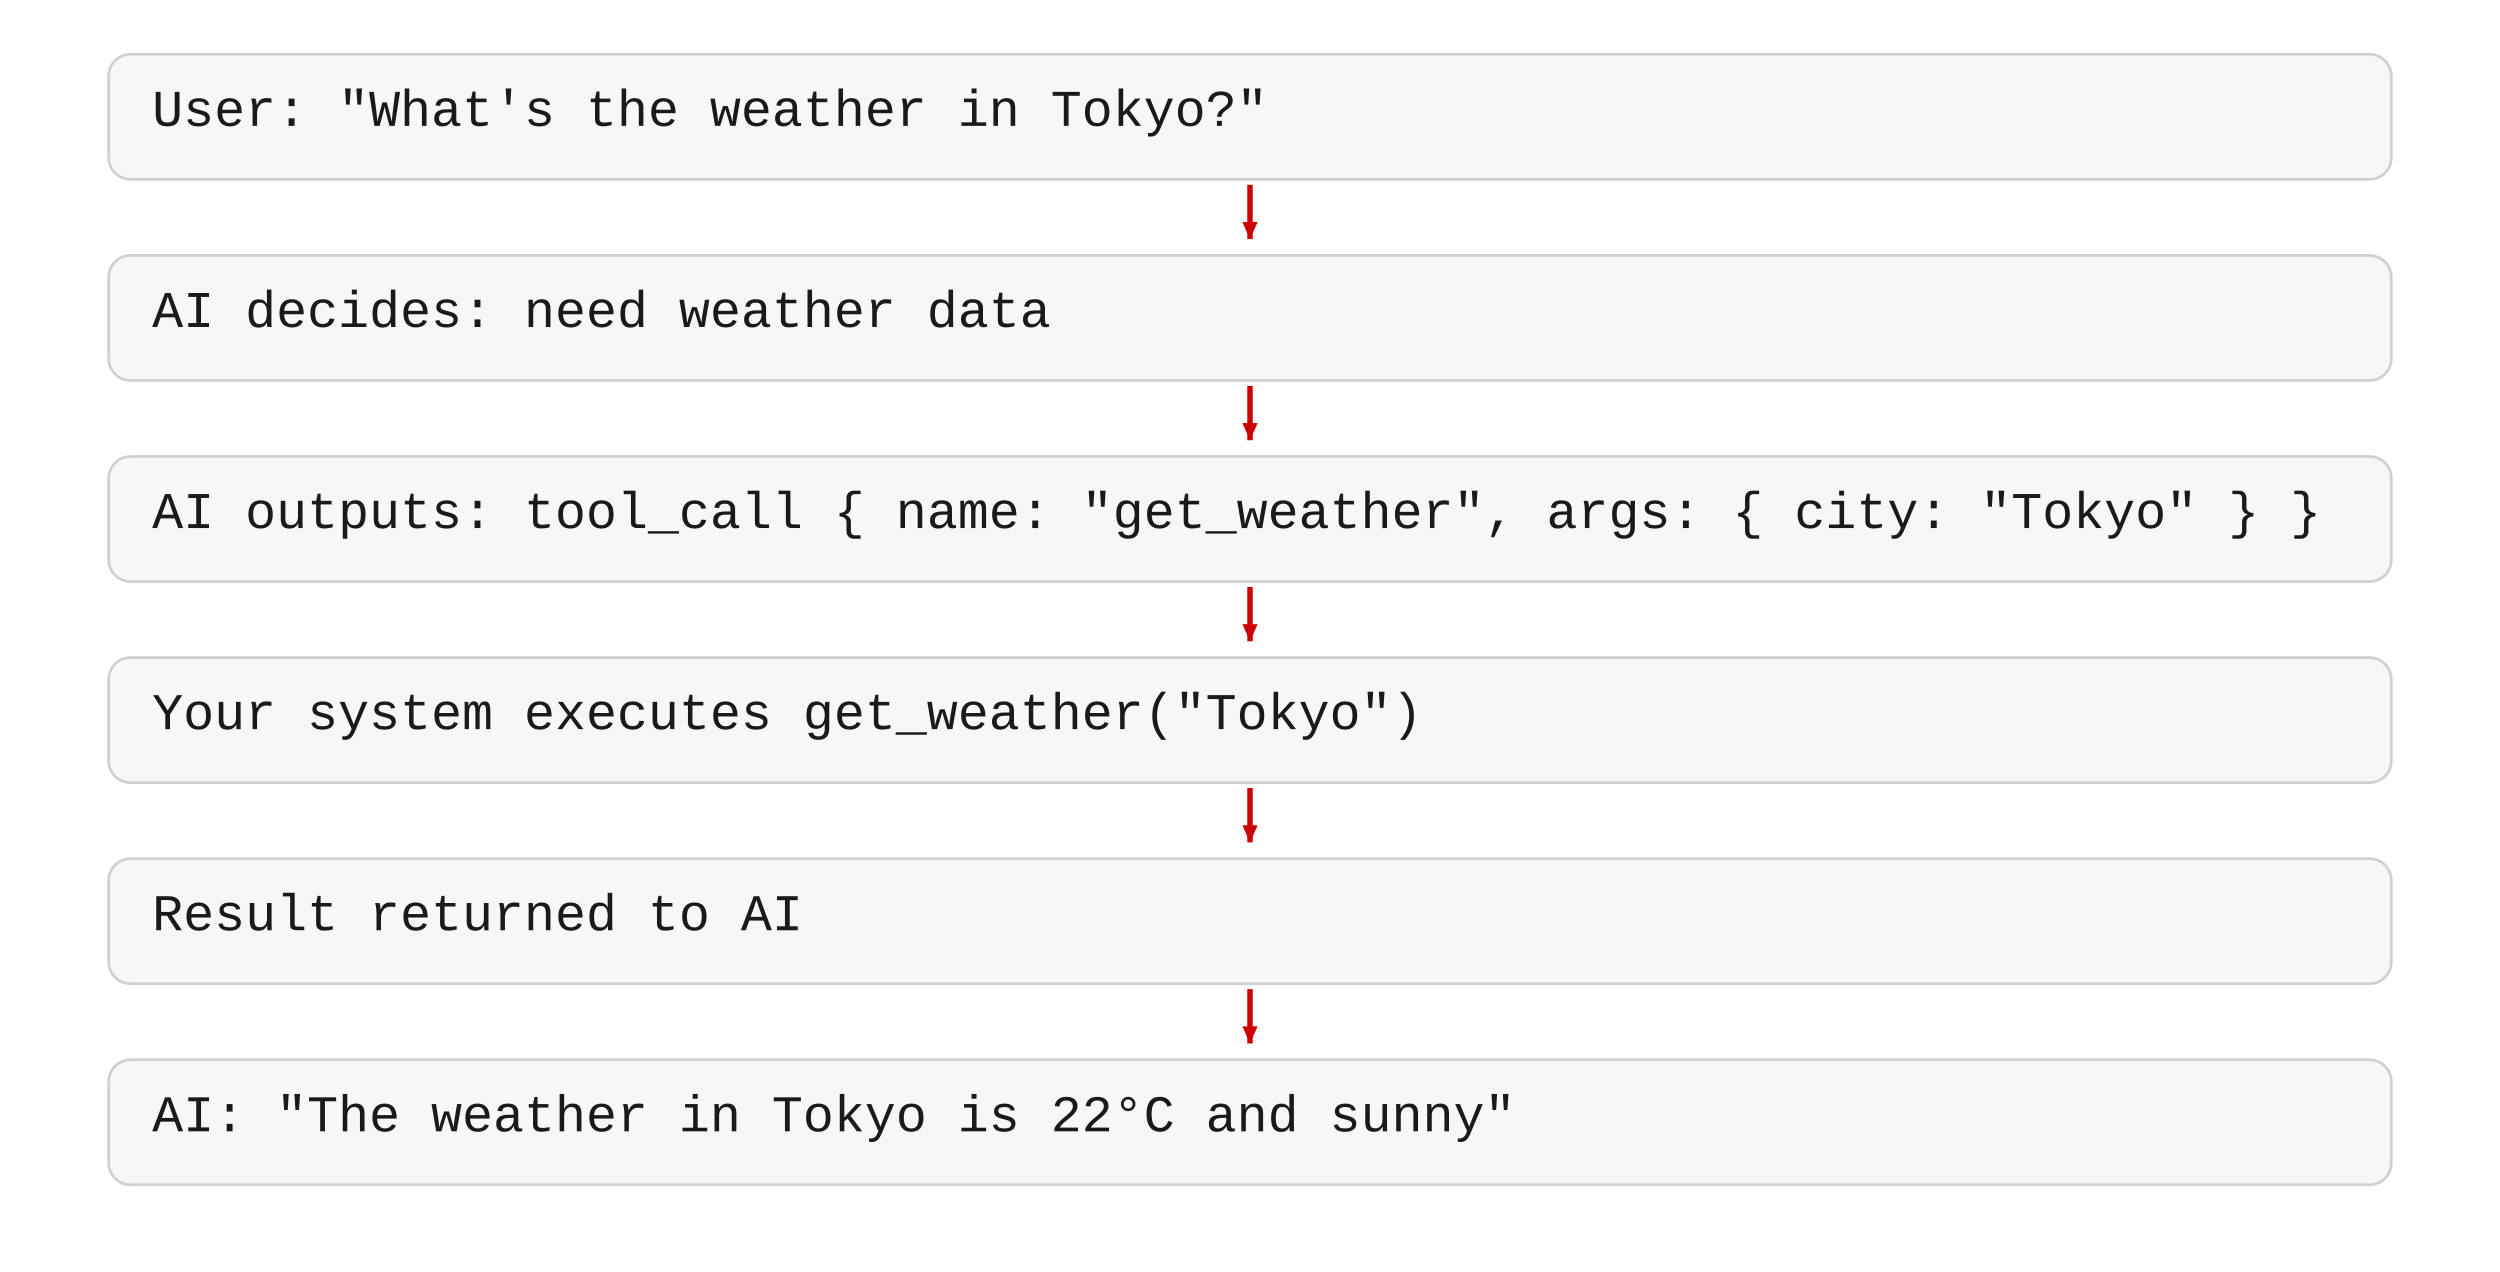
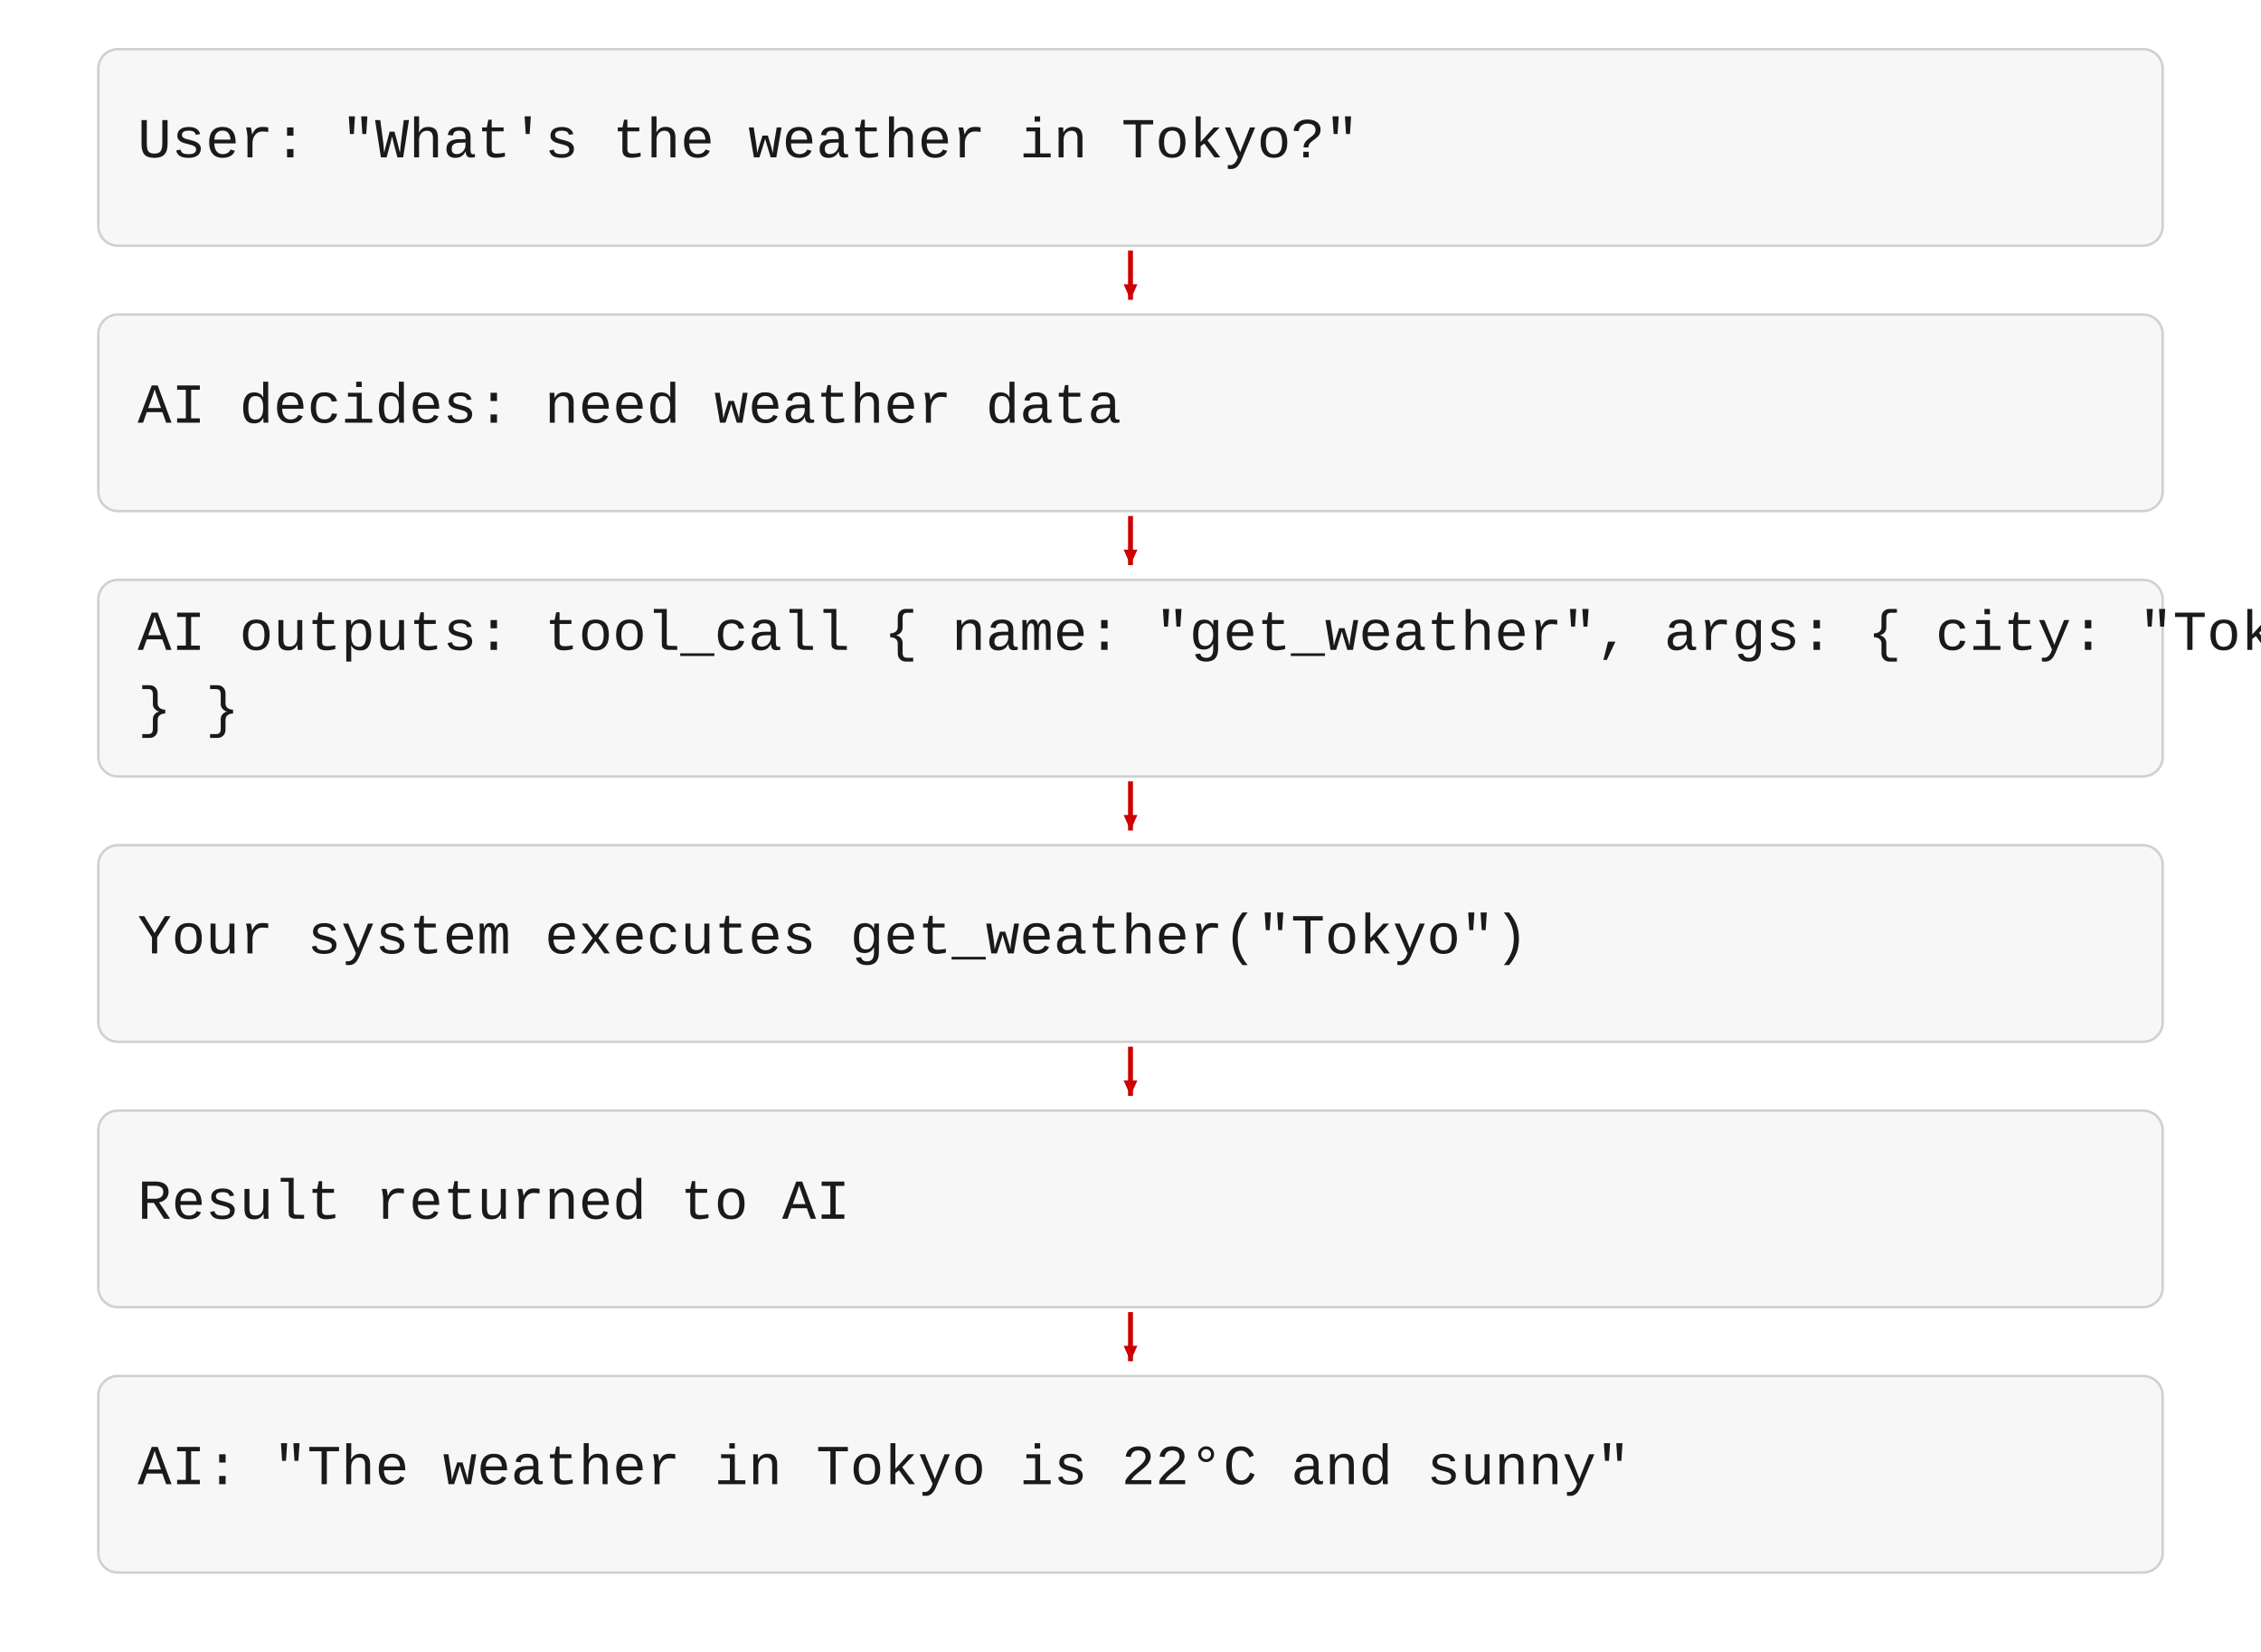
- <svg xmlns="http://www.w3.org/2000/svg" viewBox="0 0 920 468" width="920" height="468">
+ <svg xmlns="http://www.w3.org/2000/svg" viewBox="0 0 920 672" width="920" height="672">
  <defs>
    <marker id="arrow-end" viewBox="0 0 10 10" markerWidth="7" markerHeight="7" refX="9" refY="5" orient="auto" markerUnits="userSpaceOnUse">
      <path d="M0,1 L9,5 L0,9 Z" fill="#cc0000" />
    </marker>
    <marker id="arrow-start" viewBox="0 0 10 10" markerWidth="7" markerHeight="7" refX="1" refY="5" orient="auto" markerUnits="userSpaceOnUse">
      <path d="M9,1 L0,5 L9,9 Z" fill="#cc0000" />
    </marker>
  </defs>
-   <rect x="40" y="20" width="840" height="46" rx="8" fill="#f7f7f7" stroke="#d0d0d0" />
-   <text x="56" y="46.325" font-family="Consolas, 'Courier New', monospace" font-size="19" fill="#1a1a1a">User: "What's the weather in Tokyo?"</text>
-   <line x1="460.0" y1="68" x2="460.0" y2="88" stroke="#cc0000" stroke-width="2" marker-end="url(#arrow-end)" />
-   <rect x="40" y="94" width="840" height="46" rx="8" fill="#f7f7f7" stroke="#d0d0d0" />
-   <text x="56" y="120.325" font-family="Consolas, 'Courier New', monospace" font-size="19" fill="#1a1a1a">AI decides: need weather data</text>
-   <line x1="460.0" y1="142" x2="460.0" y2="162" stroke="#cc0000" stroke-width="2" marker-end="url(#arrow-end)" />
-   <rect x="40" y="168" width="840" height="46" rx="8" fill="#f7f7f7" stroke="#d0d0d0" />
-   <text x="56" y="194.325" font-family="Consolas, 'Courier New', monospace" font-size="19" fill="#1a1a1a">AI outputs: tool_call { name: "get_weather", args: { city: "Tokyo" } }</text>
-   <line x1="460.0" y1="216" x2="460.0" y2="236" stroke="#cc0000" stroke-width="2" marker-end="url(#arrow-end)" />
-   <rect x="40" y="242" width="840" height="46" rx="8" fill="#f7f7f7" stroke="#d0d0d0" />
-   <text x="56" y="268.325" font-family="Consolas, 'Courier New', monospace" font-size="19" fill="#1a1a1a">Your system executes get_weather("Tokyo")</text>
-   <line x1="460.0" y1="290" x2="460.0" y2="310" stroke="#cc0000" stroke-width="2" marker-end="url(#arrow-end)" />
-   <rect x="40" y="316" width="840" height="46" rx="8" fill="#f7f7f7" stroke="#d0d0d0" />
-   <text x="56" y="342.325" font-family="Consolas, 'Courier New', monospace" font-size="19" fill="#1a1a1a">Result returned to AI</text>
-   <line x1="460.0" y1="364" x2="460.0" y2="384" stroke="#cc0000" stroke-width="2" marker-end="url(#arrow-end)" />
-   <rect x="40" y="390" width="840" height="46" rx="8" fill="#f7f7f7" stroke="#d0d0d0" />
-   <text x="56" y="416.325" font-family="Consolas, 'Courier New', monospace" font-size="19" fill="#1a1a1a">AI: "The weather in Tokyo is 22°C and sunny"</text>
+   <rect x="40" y="20" width="840" height="80" rx="8" fill="#f7f7f7" stroke="#d0d0d0" />
+   <text x="56" y="64.025" font-family="Consolas, 'Courier New', monospace" font-size="23" fill="#1a1a1a">User: "What's the weather in Tokyo?"</text>
+   <line x1="460.0" y1="102" x2="460.0" y2="122" stroke="#cc0000" stroke-width="2" marker-end="url(#arrow-end)" />
+   <rect x="40" y="128" width="840" height="80" rx="8" fill="#f7f7f7" stroke="#d0d0d0" />
+   <text x="56" y="172.025" font-family="Consolas, 'Courier New', monospace" font-size="23" fill="#1a1a1a">AI decides: need weather data</text>
+   <line x1="460.0" y1="210" x2="460.0" y2="230" stroke="#cc0000" stroke-width="2" marker-end="url(#arrow-end)" />
+   <rect x="40" y="236" width="840" height="80" rx="8" fill="#f7f7f7" stroke="#d0d0d0" />
+   <text x="56" y="264.5" font-family="Consolas, 'Courier New', monospace" font-size="23" fill="#1a1a1a">AI outputs: tool_call { name: "get_weather", args: { city: "Tokyo"</text>
+   <text x="56" y="295.55" font-family="Consolas, 'Courier New', monospace" font-size="23" fill="#1a1a1a">} }</text>
+   <line x1="460.0" y1="318" x2="460.0" y2="338" stroke="#cc0000" stroke-width="2" marker-end="url(#arrow-end)" />
+   <rect x="40" y="344" width="840" height="80" rx="8" fill="#f7f7f7" stroke="#d0d0d0" />
+   <text x="56" y="388.025" font-family="Consolas, 'Courier New', monospace" font-size="23" fill="#1a1a1a">Your system executes get_weather("Tokyo")</text>
+   <line x1="460.0" y1="426" x2="460.0" y2="446" stroke="#cc0000" stroke-width="2" marker-end="url(#arrow-end)" />
+   <rect x="40" y="452" width="840" height="80" rx="8" fill="#f7f7f7" stroke="#d0d0d0" />
+   <text x="56" y="496.025" font-family="Consolas, 'Courier New', monospace" font-size="23" fill="#1a1a1a">Result returned to AI</text>
+   <line x1="460.0" y1="534" x2="460.0" y2="554" stroke="#cc0000" stroke-width="2" marker-end="url(#arrow-end)" />
+   <rect x="40" y="560" width="840" height="80" rx="8" fill="#f7f7f7" stroke="#d0d0d0" />
+   <text x="56" y="604.025" font-family="Consolas, 'Courier New', monospace" font-size="23" fill="#1a1a1a">AI: "The weather in Tokyo is 22°C and sunny"</text>
</svg>
